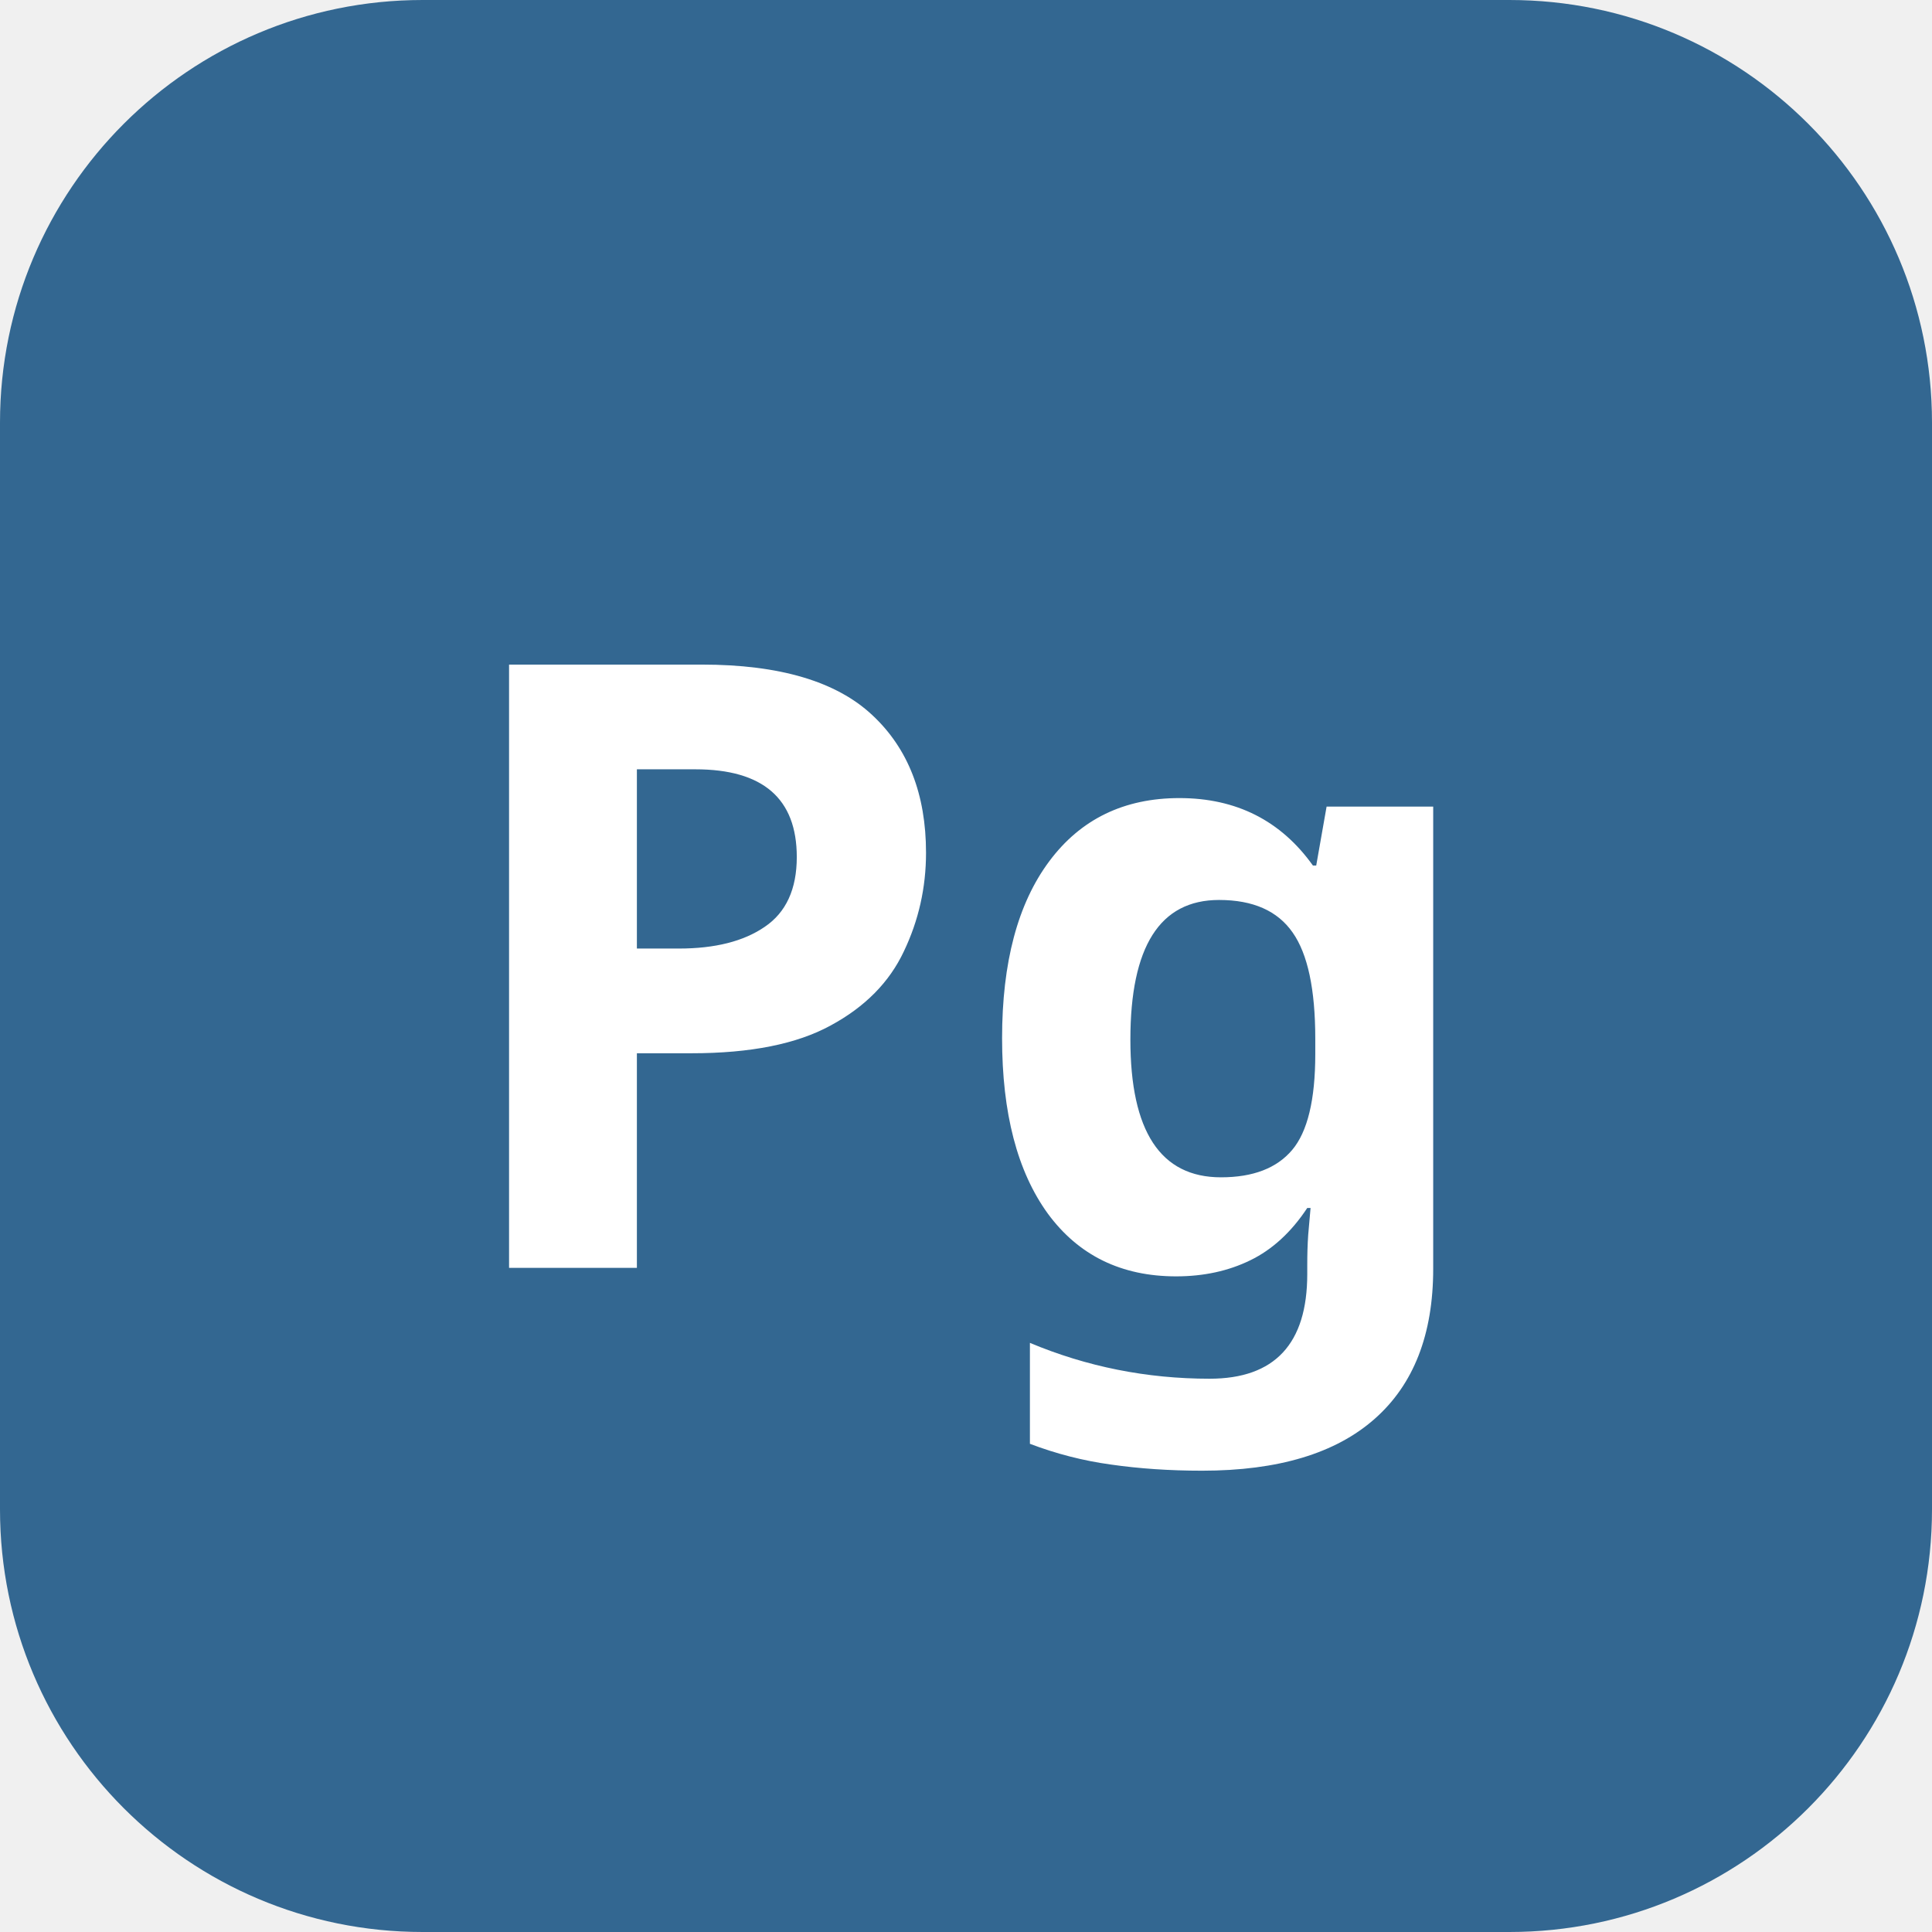
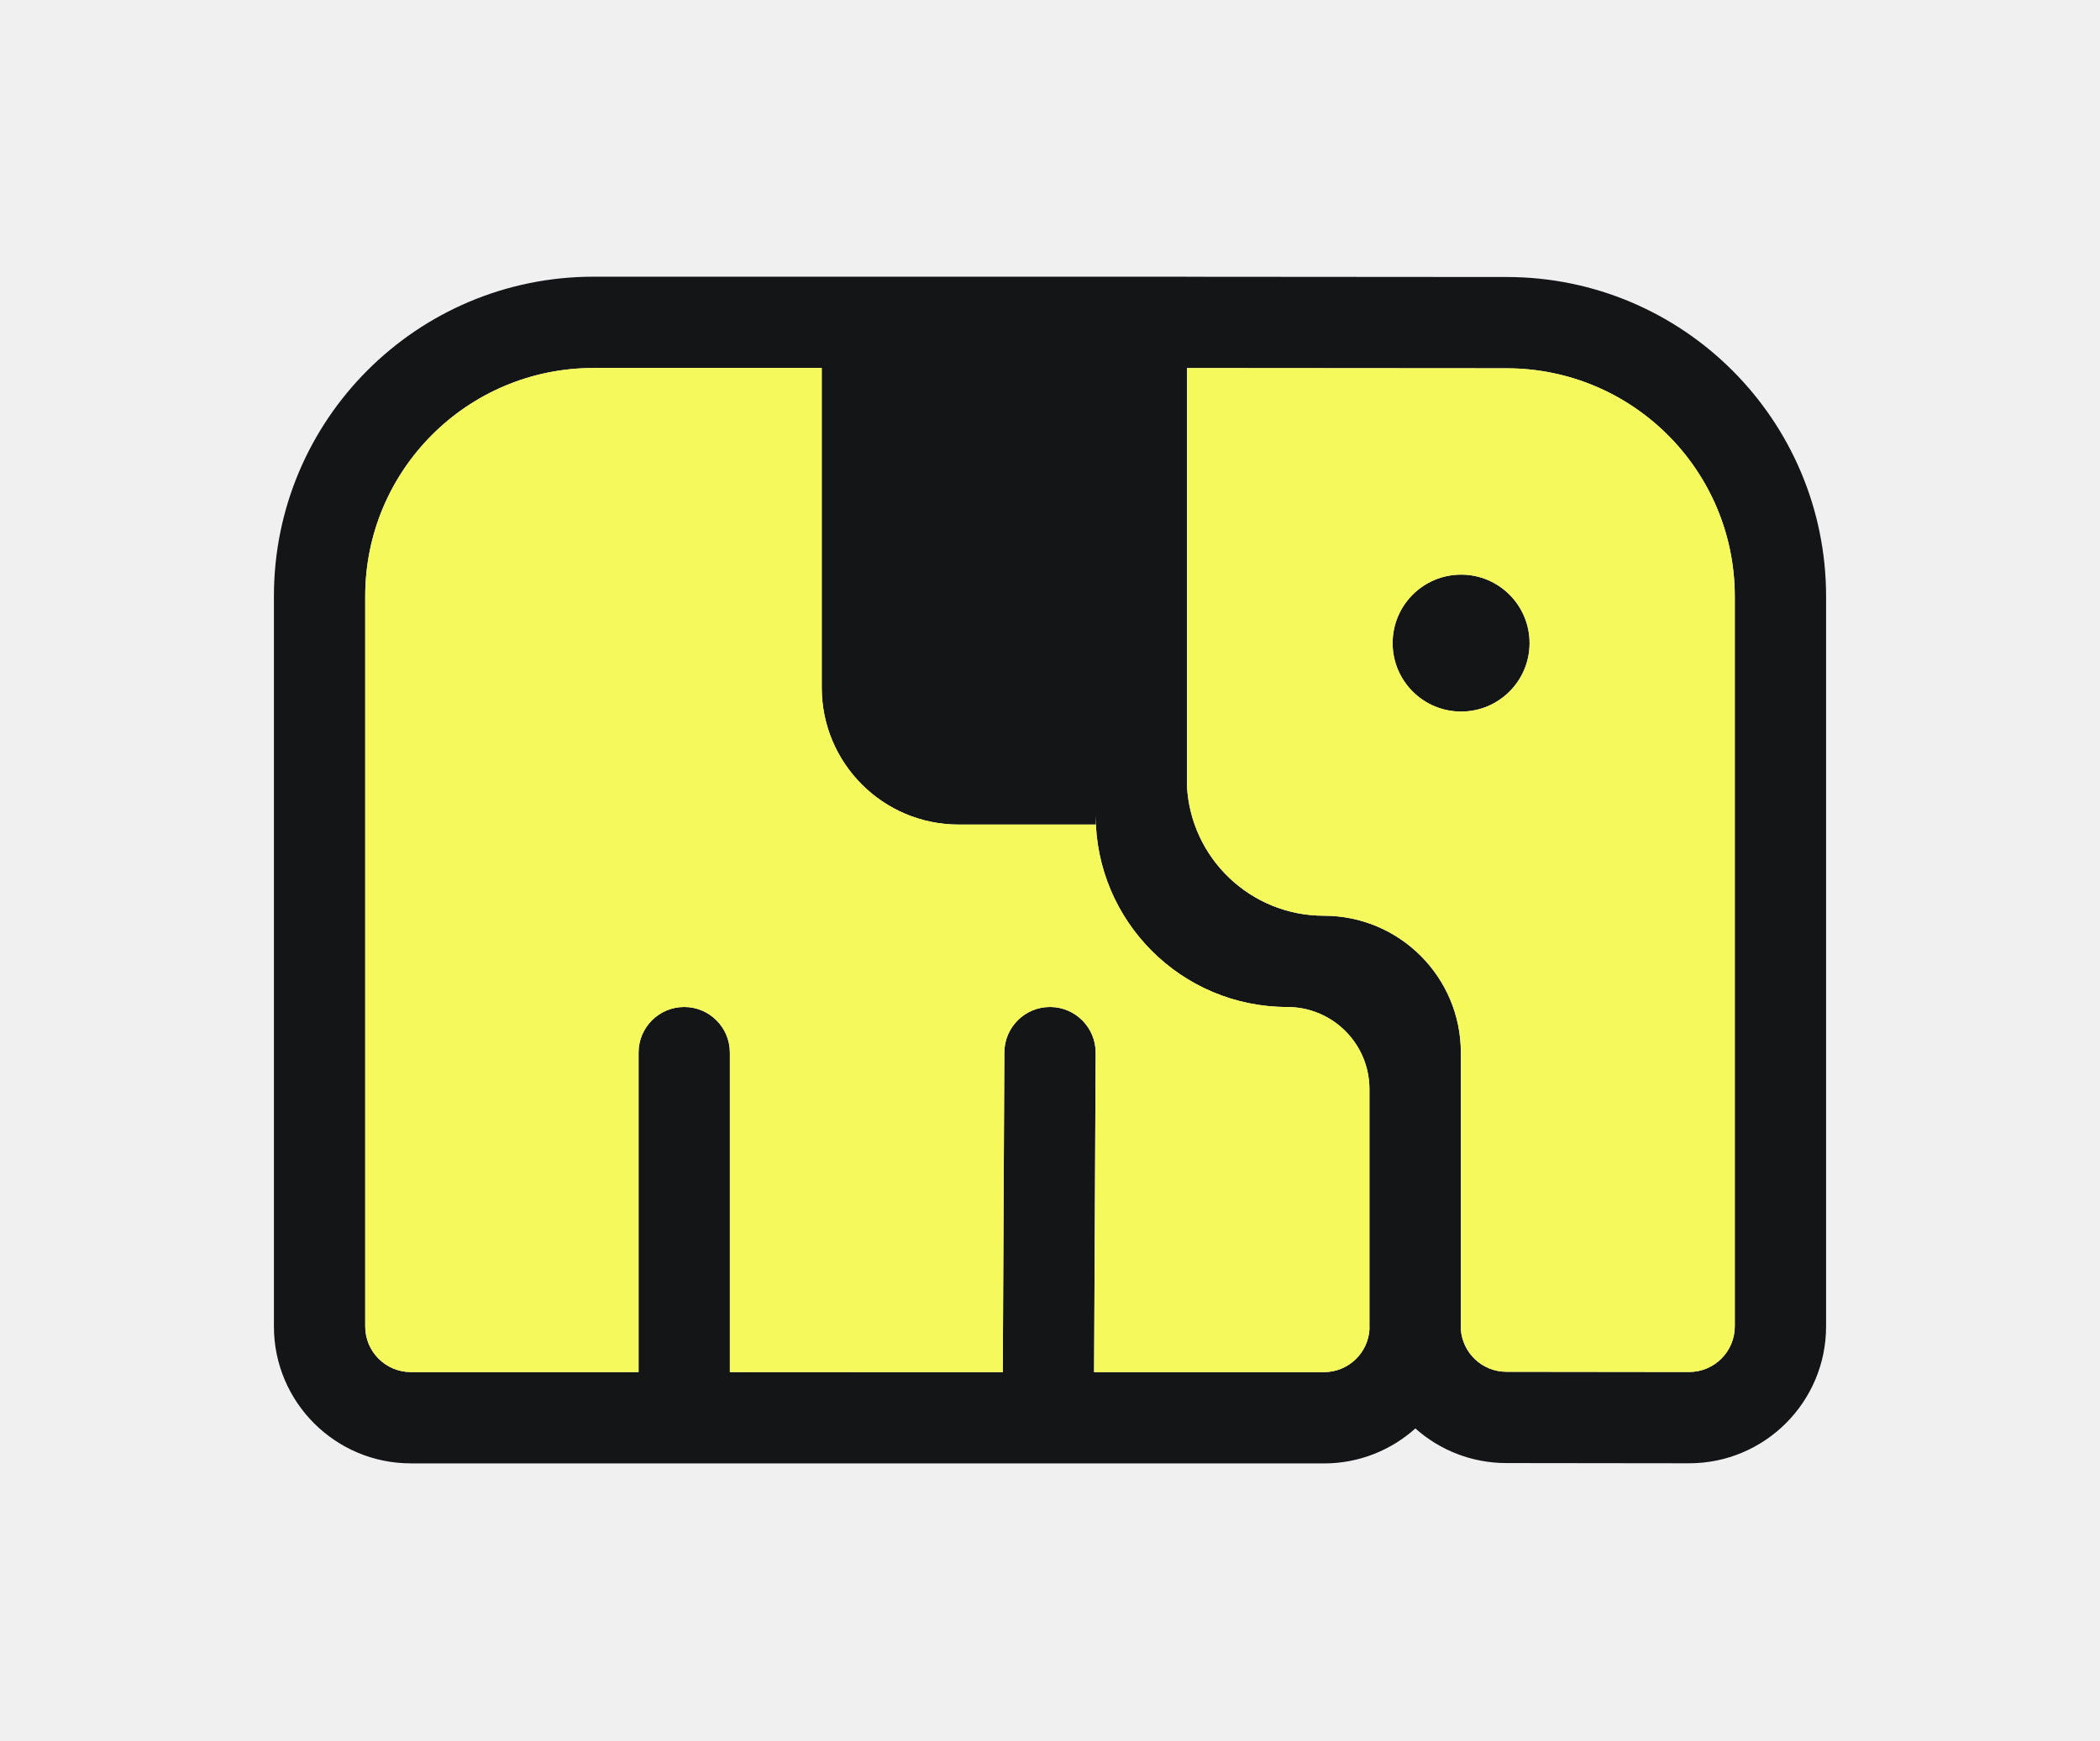
- <svg xmlns="http://www.w3.org/2000/svg" viewBox="0 0 64 64">
-   <rect width="64" height="64" rx="14" fill="#336791" />
-   <text x="32" y="42" text-anchor="middle" font-family="ui-sans-serif, system-ui, sans-serif" font-size="28" font-weight="700" fill="#ffffff">Pg</text>
+ <svg xmlns="http://www.w3.org/2000/svg" width="368" height="305" viewBox="0 0 368 305" fill="none">
+   <path fill-rule="evenodd" clip-rule="evenodd" d="M304 104.551L304 232.47C304 236.891 300.413 240.475 295.991 240.47L263.968 240.432C259.734 240.427 256.272 237.134 255.995 232.971C255.998 232.813 256 232.655 256 232.496L255.999 184.498C255.999 171.244 245.239 160.499 231.984 160.499C219.138 160.499 208.636 150.406 208 137.717V64.51L264.03 64.551C286.109 64.567 304 82.471 304 104.551ZM207.97 48.51L208 48.51L264.041 48.551C294.953 48.573 320 73.639 320 104.551L320 232.47C320 245.735 309.238 256.485 295.972 256.47L263.949 256.432C257.835 256.425 252.258 254.132 248.024 250.363C243.775 254.177 238.158 256.497 231.998 256.496L71.998 256.486C58.744 256.485 48 245.74 48 232.486V104.498C48 73.57 73.072 48.498 104 48.498L191.97 48.499H192H193.142H207.97V48.51ZM144 64.498L144 120.523C144 133.777 154.745 144.523 168 144.523H192L192 142.914C192 161.462 207.036 176.498 225.584 176.498C233.533 176.498 239.977 182.942 239.977 190.891L239.977 232.432C239.977 232.623 239.98 232.813 239.984 233.003C239.722 237.185 236.247 240.496 231.999 240.496L191.726 240.494L192 184.534C192.022 180.116 188.457 176.517 184.039 176.495C179.621 176.473 176.022 180.038 176 184.456L175.726 240.459L175.726 240.492L127.9 240.489V184.495C127.9 180.077 124.318 176.495 119.9 176.495C115.482 176.495 111.9 180.077 111.9 184.495V240.488L71.999 240.486C67.581 240.485 64 236.904 64 232.486V104.498C64 82.407 81.909 64.498 104 64.498L144 64.498ZM268.04 112.715C268.04 106.088 262.667 100.715 256.04 100.715C249.412 100.715 244.04 106.088 244.04 112.715C244.04 119.343 249.412 124.715 256.04 124.715C262.667 124.715 268.04 119.343 268.04 112.715Z" fill="#131517" />
+   <path fill-rule="evenodd" clip-rule="evenodd" d="M304 104.551L304 232.47C304 236.891 300.413 240.475 295.991 240.47L263.968 240.432C259.734 240.427 256.272 237.134 255.995 232.971C255.998 232.813 256 232.655 256 232.496L255.999 184.498C255.999 171.244 245.239 160.499 231.984 160.499C219.138 160.499 208.636 150.406 208 137.717V64.51L264.03 64.551C286.109 64.567 304 82.471 304 104.551ZM144 64.498L144 120.523C144 133.778 154.745 144.523 168 144.523H192L192 142.914C192 161.462 207.036 176.498 225.584 176.498C233.533 176.498 239.977 182.942 239.977 190.891L239.977 232.432C239.977 232.623 239.98 232.813 239.984 233.003C239.722 237.185 236.247 240.496 231.999 240.496L191.726 240.494L192 184.534C192.022 180.116 188.457 176.517 184.039 176.495C179.621 176.473 176.022 180.038 176 184.456L175.726 240.459L175.726 240.492L127.9 240.489V184.495C127.9 180.077 124.318 176.495 119.9 176.495C115.482 176.495 111.9 180.077 111.9 184.495V240.488L71.999 240.486C67.581 240.485 64 236.904 64 232.486V104.498C64 82.407 81.909 64.498 104 64.498L144 64.498ZM268.04 112.715C268.04 106.088 262.667 100.715 256.04 100.715C249.412 100.715 244.04 106.088 244.04 112.715C244.04 119.343 249.412 124.715 256.04 124.715C262.667 124.715 268.04 119.343 268.04 112.715Z" fill="#F6F95C" />
</svg>
